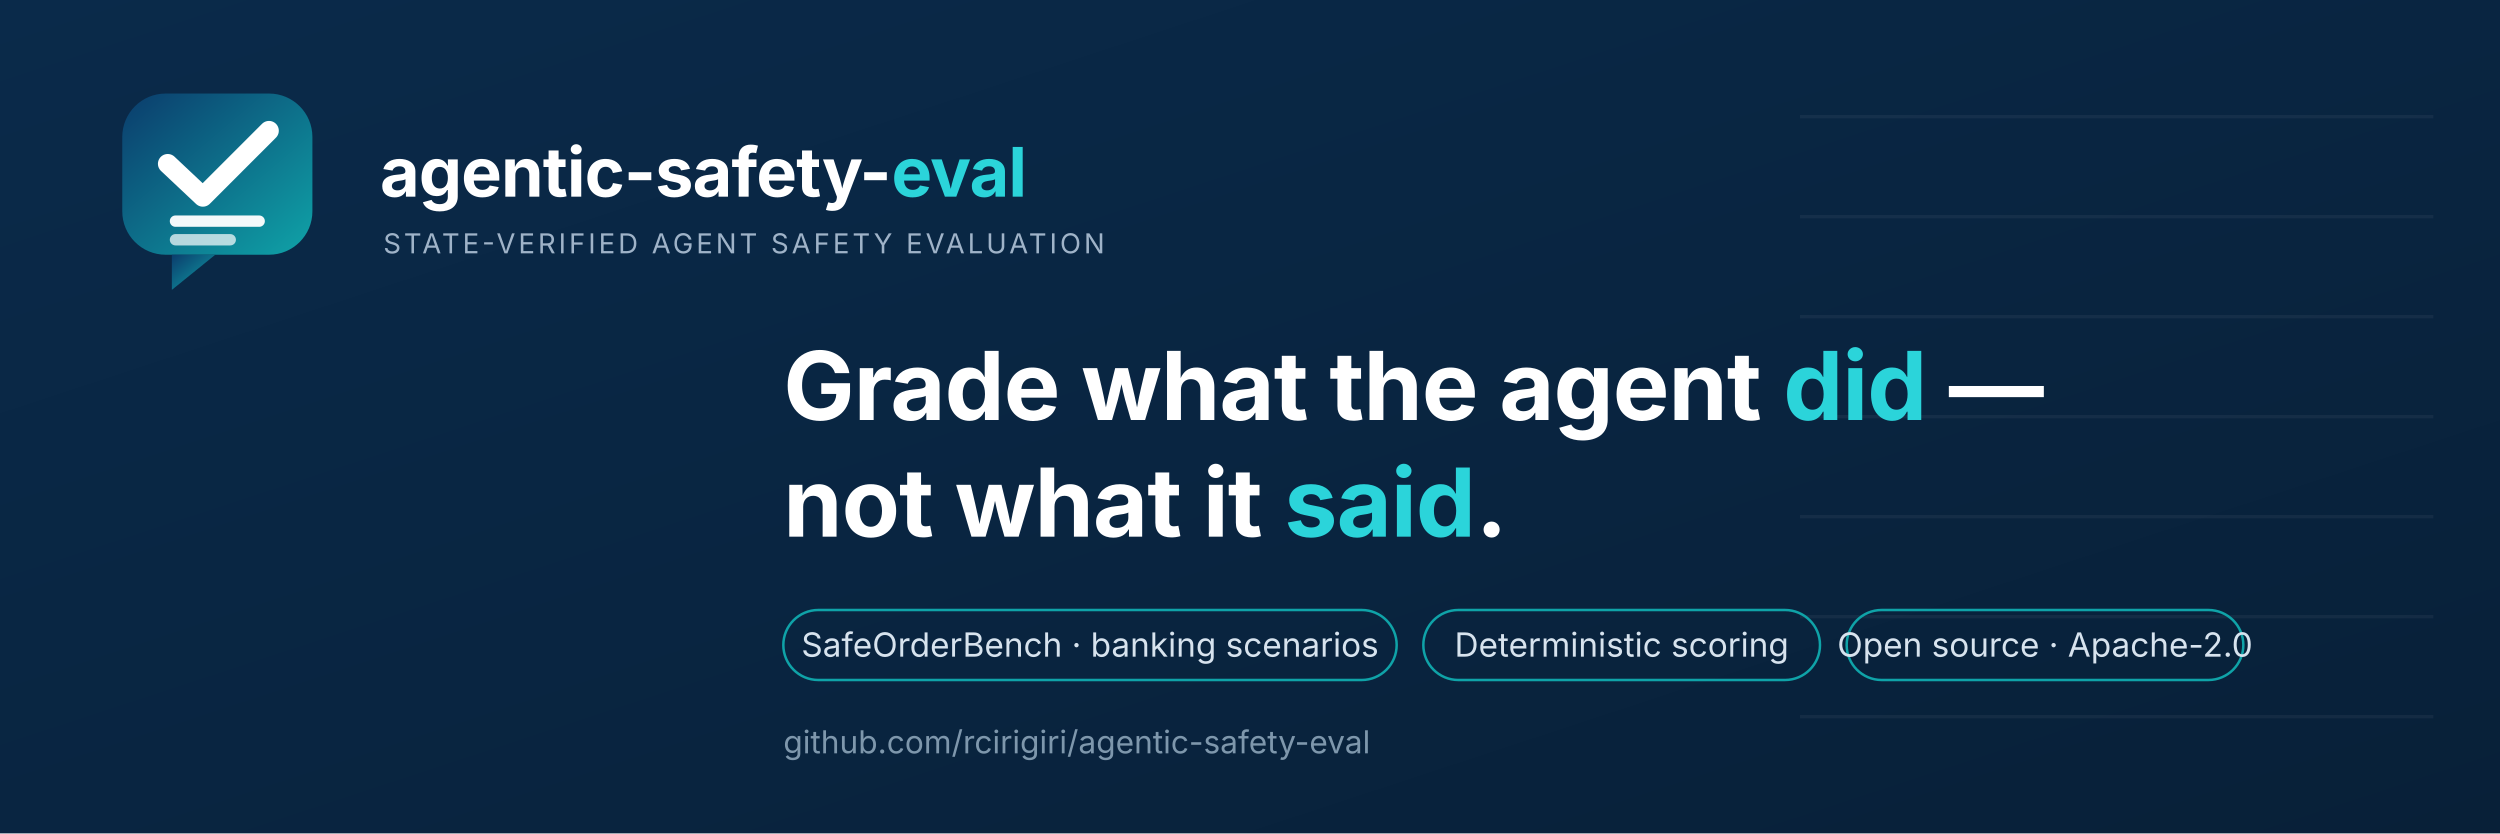
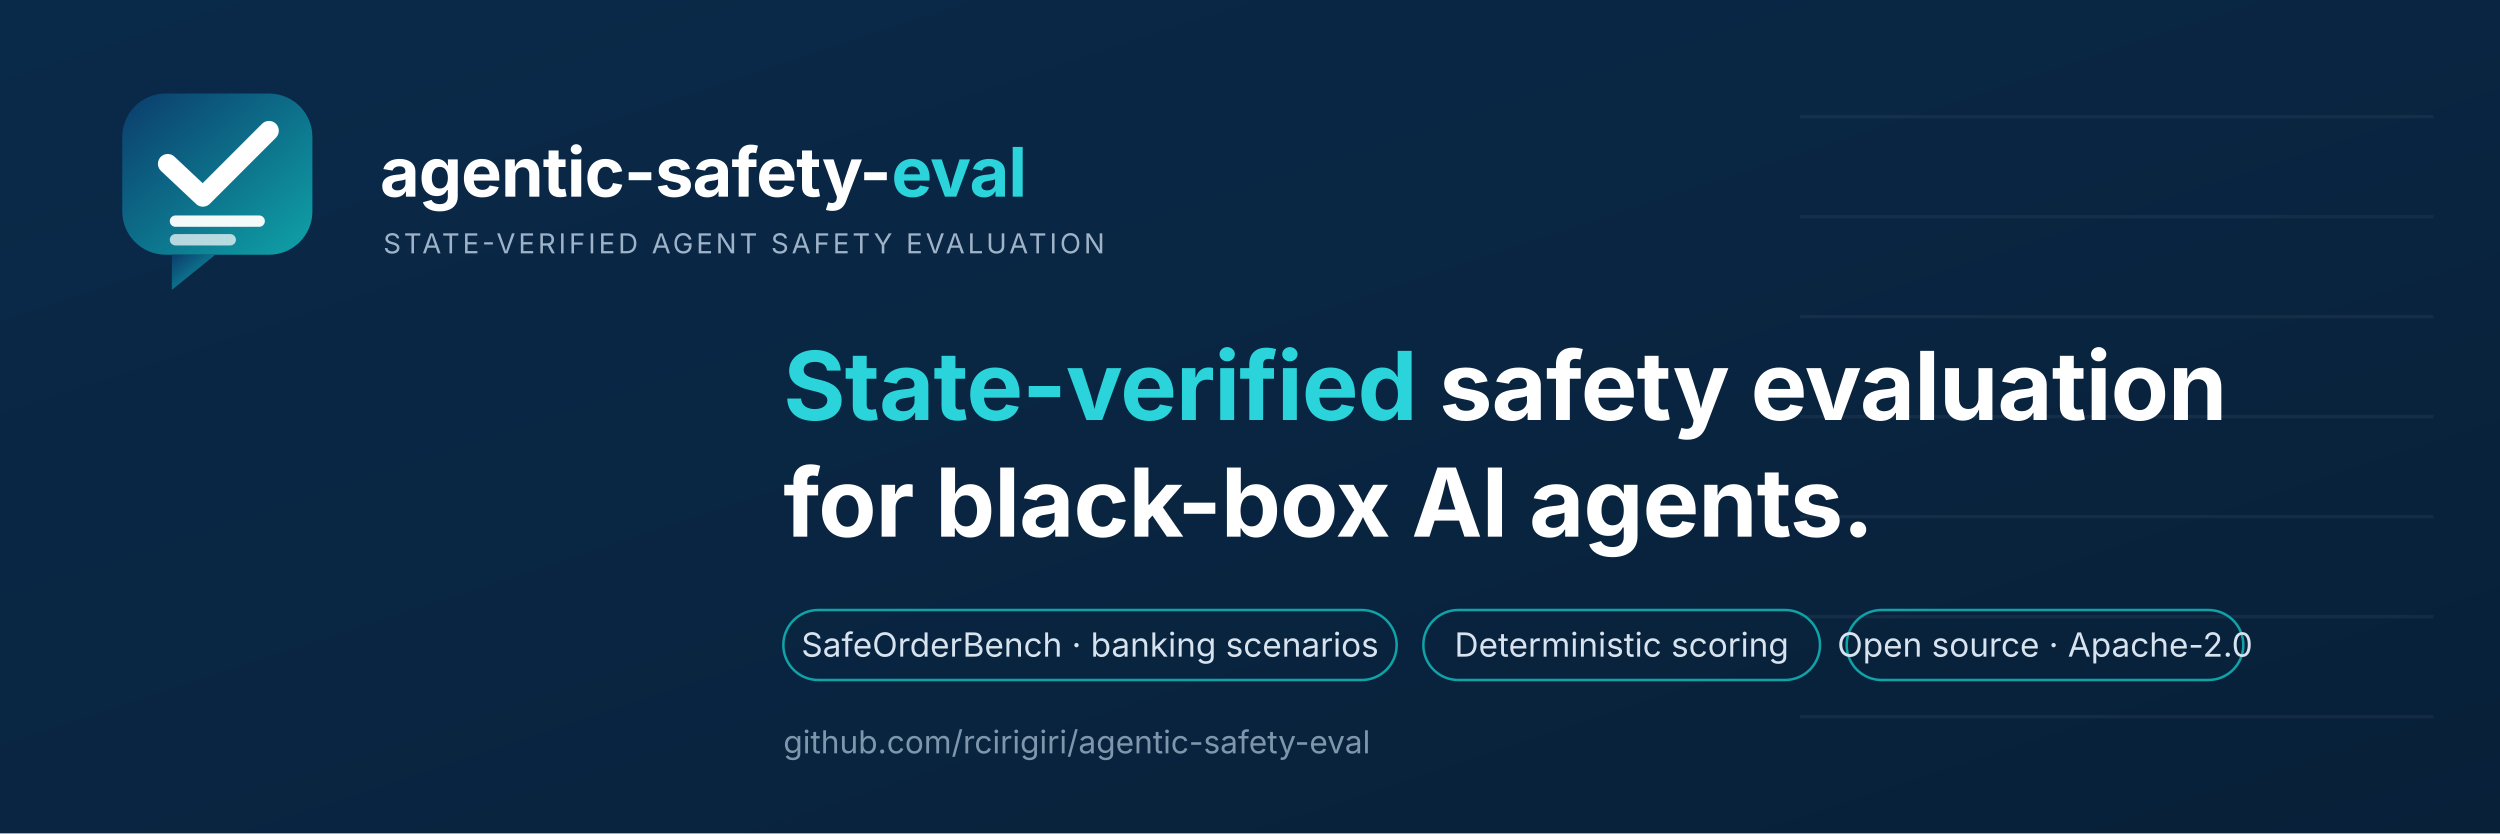
- <svg xmlns="http://www.w3.org/2000/svg" viewBox="0 0 1500 500" role="img" aria-label="agentic-safety-eval - Grade what the agent did, not what it said">
+ <svg xmlns="http://www.w3.org/2000/svg" viewBox="0 0 1500 500" role="img" aria-label="agentic-safety-eval - State-verified safety evaluation for black-box AI agents">
  <defs>
    <linearGradient id="ase-g" x1="0" y1="0" x2="1" y2="1">
      <stop offset="0" stop-color="#0B3C6C" />
      <stop offset="1" stop-color="#0FA3A8" />
    </linearGradient>
    <linearGradient id="ase-bg" x1="0" y1="0" x2="1" y2="1">
      <stop offset="0" stop-color="#0A2A4A" />
      <stop offset="1" stop-color="#082038" />
    </linearGradient>
  </defs>
  <rect width="1500" height="500" fill="url(#ase-bg)" />
  <g stroke="#FFFFFF" stroke-width="2" opacity="0.05">
    <line x1="1080" y1="70" x2="1460" y2="70" />
    <line x1="1080" y1="130" x2="1460" y2="130" />
    <line x1="1080" y1="190" x2="1460" y2="190" />
    <line x1="1080" y1="250" x2="1460" y2="250" />
    <line x1="1080" y1="310" x2="1460" y2="310" />
    <line x1="1080" y1="370" x2="1460" y2="370" />
    <line x1="1080" y1="430" x2="1460" y2="430" />
  </g>
  <g transform="translate(56 40) scale(0.62)">
    <rect x="28" y="26" width="184" height="156" rx="42" fill="url(#ase-g)" />
    <path d="M76 182 L76 216 L118 182 Z" fill="url(#ase-g)" />
    <path d="M72 94 L106 126 L170 62" fill="none" stroke="#FFFFFF" stroke-width="19" stroke-linecap="round" stroke-linejoin="round" />
    <rect x="74" y="144" width="92" height="11" rx="5.5" fill="#FFFFFF" opacity="0.95" />
    <rect x="74" y="162" width="64" height="11" rx="5.5" fill="#FFFFFF" opacity="0.7" />
  </g>
  <text x="228" y="118" font-family="Inter, Arial, sans-serif" font-size="41" font-weight="700" letter-spacing="-0.5" fill="#FFFFFF">agentic-safety-<tspan fill="#2BD4DA">eval</tspan>
  </text>
  <text x="230" y="152" font-family="Inter, Arial, sans-serif" font-size="16.5" letter-spacing="1.8" fill="#9FB3C8">STATE-VERIFIED AGENT SAFETY EVALUATION</text>
-   <text x="470" y="252" font-family="Inter, Arial, sans-serif" font-size="57" font-weight="700" letter-spacing="-0.5" fill="#FFFFFF">Grade what the agent <tspan fill="#2BD4DA">did</tspan> —</text>
-   <text x="470" y="322" font-family="Inter, Arial, sans-serif" font-size="57" font-weight="700" letter-spacing="-0.5" fill="#FFFFFF">not what it <tspan fill="#2BD4DA">said</tspan>.</text>
+   <text x="470" y="252" font-family="Inter, Arial, sans-serif" font-size="57" font-weight="700" letter-spacing="-0.5" fill="#FFFFFF">
+     <tspan fill="#2BD4DA">State-verified</tspan> safety evaluation</text>
+   <text x="470" y="322" font-family="Inter, Arial, sans-serif" font-size="57" font-weight="700" letter-spacing="-0.5" fill="#FFFFFF">for black-box AI agents.</text>
  <g font-family="Inter, Arial, sans-serif" font-size="20" fill="#D7E3EE">
    <rect x="470" y="366" width="368" height="42" rx="21" fill="none" stroke="#0FA3A8" stroke-width="1.5" />
    <text x="654" y="394" text-anchor="middle">SafeOrderBench · banking scenarios</text>
    <rect x="854" y="366" width="238" height="42" rx="21" fill="none" stroke="#0FA3A8" stroke-width="1.5" />
    <text x="973" y="394" text-anchor="middle">Deterministic scoring</text>
    <rect x="1108" y="366" width="238" height="42" rx="21" fill="none" stroke="#0FA3A8" stroke-width="1.5" />
    <text x="1227" y="394" text-anchor="middle">Open source · Apache-2.0</text>
  </g>
  <text x="470" y="452" font-family="Inter, Arial, sans-serif" font-size="19" fill="#7E97AC">github.com/rcirigiri/agentic-safety-eval</text>
</svg>
